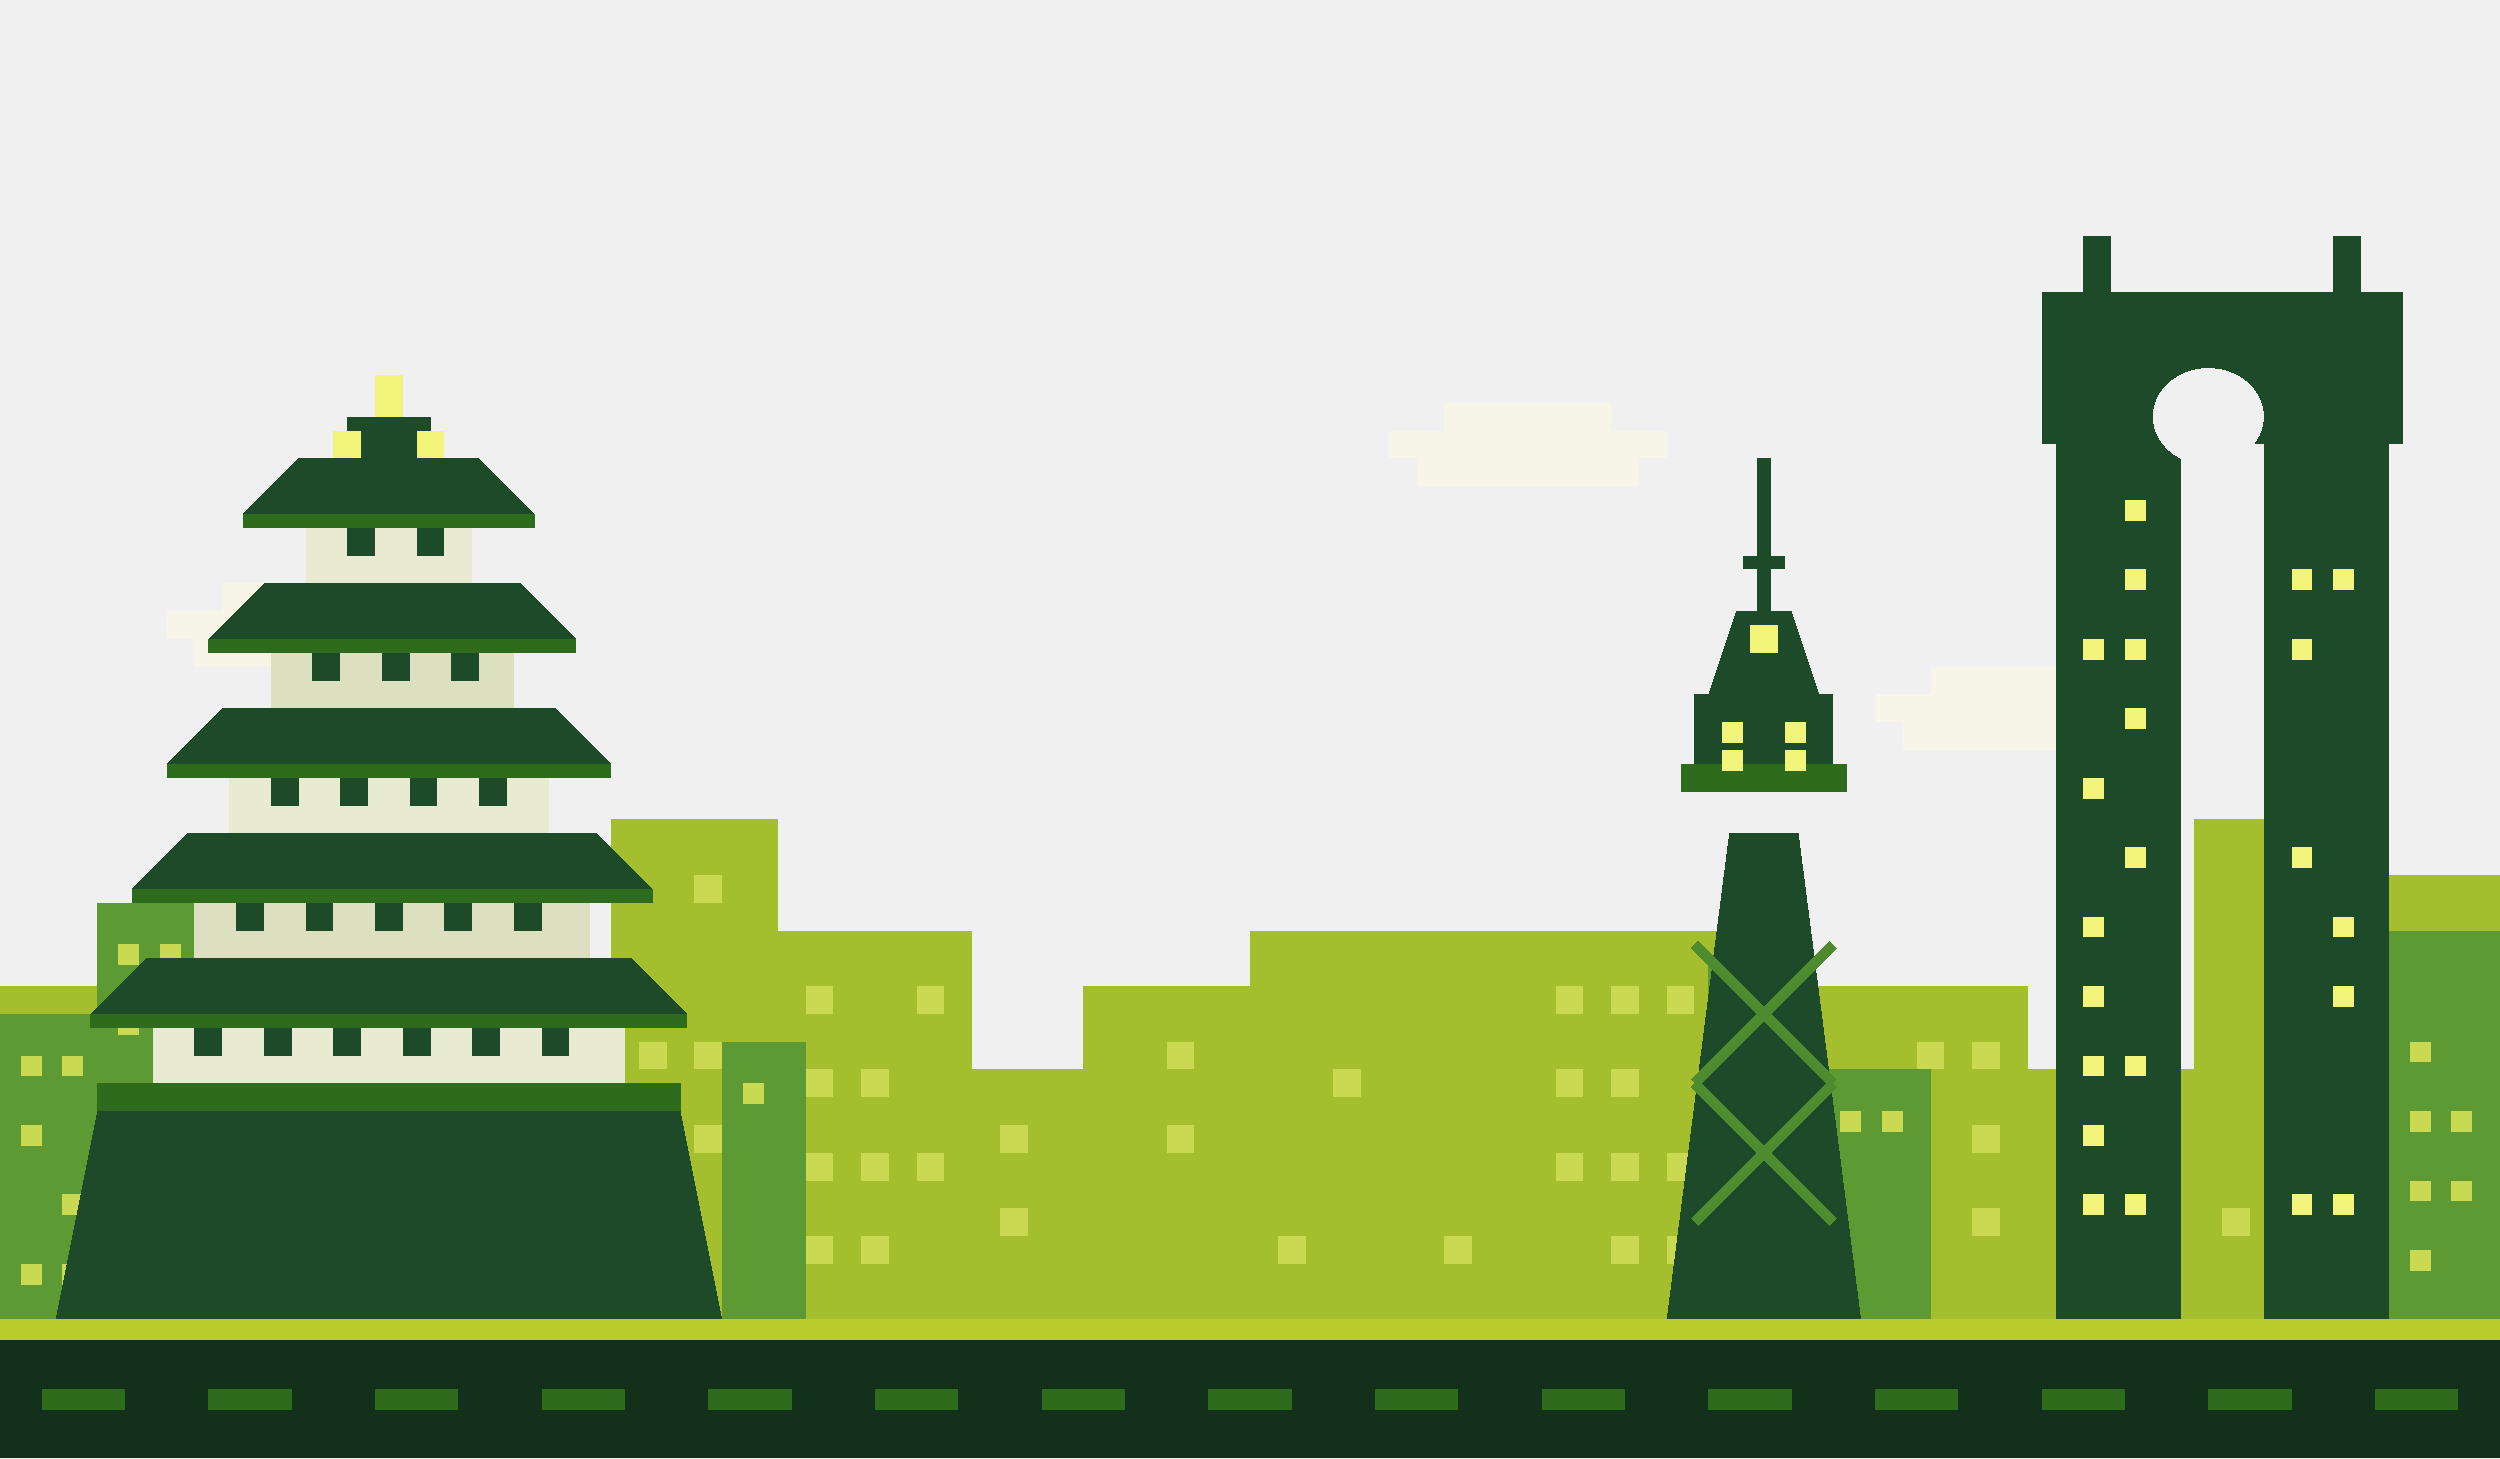
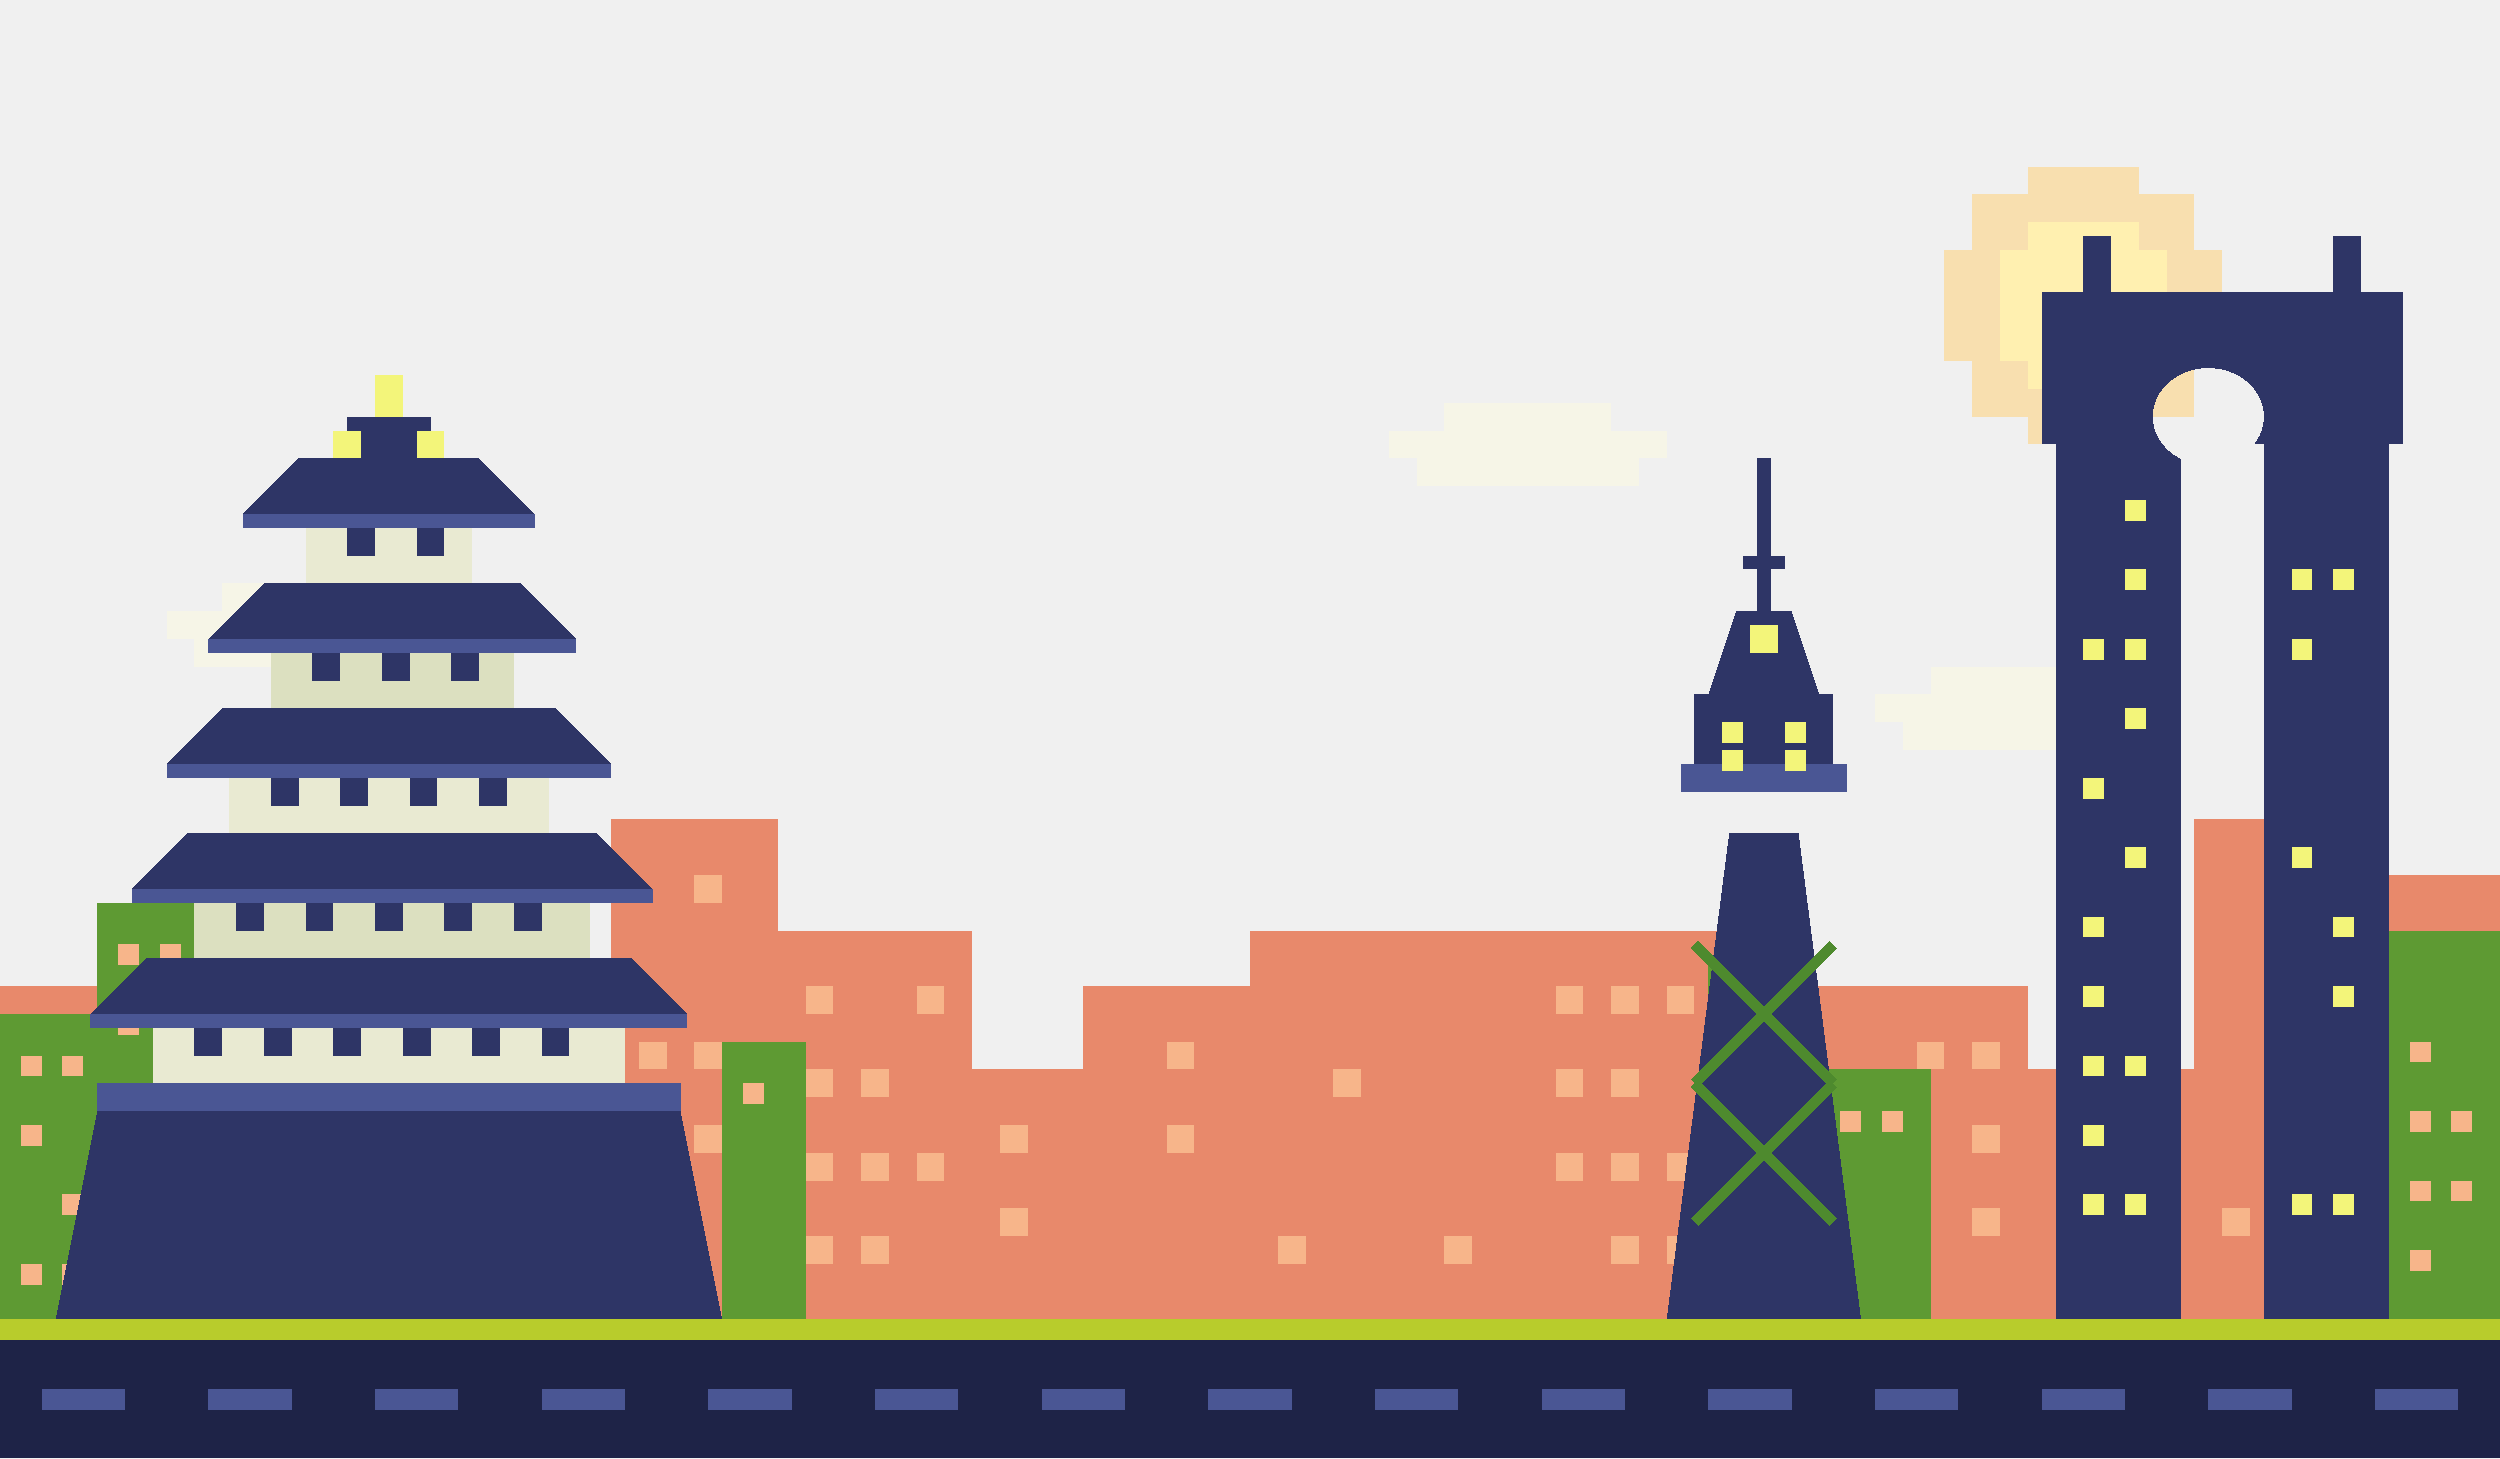
<svg xmlns="http://www.w3.org/2000/svg" viewBox="0 0 360 210" shape-rendering="crispEdges" preserveAspectRatio="xMidYMax meet" role="img" aria-label="ภาพสกายไลน์โอซาก้า มีปราสาทโอซาก้า หอซึเทนคาคุ และตึกอุเมดะสกายบิลดิ้ง">
+   <rect x="292" y="24" width="4" height="4" fill="#FFD27A" opacity="0.55" />
+   <rect x="296" y="24" width="4" height="4" fill="#FFD27A" opacity="0.55" />
+   <rect x="300" y="24" width="4" height="4" fill="#FFD27A" opacity="0.55" />
+   <rect x="304" y="24" width="4" height="4" fill="#FFD27A" opacity="0.55" />
+   <rect x="284" y="28" width="4" height="4" fill="#FFD27A" opacity="0.55" />
+   <rect x="288" y="28" width="4" height="4" fill="#FFD27A" opacity="0.55" />
+   <rect x="292" y="28" width="4" height="4" fill="#FFD27A" opacity="0.55" />
+   <rect x="296" y="28" width="4" height="4" fill="#FFD27A" opacity="0.55" />
+   <rect x="300" y="28" width="4" height="4" fill="#FFD27A" opacity="0.55" />
+   <rect x="304" y="28" width="4" height="4" fill="#FFD27A" opacity="0.55" />
+   <rect x="308" y="28" width="4" height="4" fill="#FFD27A" opacity="0.55" />
+   <rect x="312" y="28" width="4" height="4" fill="#FFD27A" opacity="0.55" />
+   <rect x="284" y="32" width="4" height="4" fill="#FFD27A" opacity="0.55" />
+   <rect x="288" y="32" width="4" height="4" fill="#FFD27A" opacity="0.55" />
+   <rect x="292" y="32" width="4" height="4" fill="#FFD27A" opacity="0.55" />
+   <rect x="296" y="32" width="4" height="4" fill="#FFD27A" opacity="0.55" />
+   <rect x="300" y="32" width="4" height="4" fill="#FFD27A" opacity="0.55" />
+   <rect x="304" y="32" width="4" height="4" fill="#FFD27A" opacity="0.55" />
+   <rect x="308" y="32" width="4" height="4" fill="#FFD27A" opacity="0.55" />
+   <rect x="312" y="32" width="4" height="4" fill="#FFD27A" opacity="0.55" />
+   <rect x="280" y="36" width="4" height="4" fill="#FFD27A" opacity="0.55" />
+   <rect x="284" y="36" width="4" height="4" fill="#FFD27A" opacity="0.55" />
+   <rect x="288" y="36" width="4" height="4" fill="#FFD27A" opacity="0.55" />
+   <rect x="292" y="36" width="4" height="4" fill="#FFD27A" opacity="0.55" />
+   <rect x="296" y="36" width="4" height="4" fill="#FFD27A" opacity="0.55" />
+   <rect x="300" y="36" width="4" height="4" fill="#FFD27A" opacity="0.55" />
+   <rect x="304" y="36" width="4" height="4" fill="#FFD27A" opacity="0.55" />
+   <rect x="308" y="36" width="4" height="4" fill="#FFD27A" opacity="0.55" />
+   <rect x="312" y="36" width="4" height="4" fill="#FFD27A" opacity="0.55" />
+   <rect x="316" y="36" width="4" height="4" fill="#FFD27A" opacity="0.55" />
+   <rect x="280" y="40" width="4" height="4" fill="#FFD27A" opacity="0.55" />
+   <rect x="284" y="40" width="4" height="4" fill="#FFD27A" opacity="0.55" />
+   <rect x="288" y="40" width="4" height="4" fill="#FFD27A" opacity="0.55" />
+   <rect x="292" y="40" width="4" height="4" fill="#FFD27A" opacity="0.55" />
+   <rect x="296" y="40" width="4" height="4" fill="#FFD27A" opacity="0.55" />
+   <rect x="300" y="40" width="4" height="4" fill="#FFD27A" opacity="0.55" />
+   <rect x="304" y="40" width="4" height="4" fill="#FFD27A" opacity="0.55" />
+   <rect x="308" y="40" width="4" height="4" fill="#FFD27A" opacity="0.55" />
+   <rect x="312" y="40" width="4" height="4" fill="#FFD27A" opacity="0.55" />
+   <rect x="316" y="40" width="4" height="4" fill="#FFD27A" opacity="0.55" />
+   <rect x="280" y="44" width="4" height="4" fill="#FFD27A" opacity="0.55" />
+   <rect x="284" y="44" width="4" height="4" fill="#FFD27A" opacity="0.55" />
+   <rect x="288" y="44" width="4" height="4" fill="#FFD27A" opacity="0.55" />
+   <rect x="292" y="44" width="4" height="4" fill="#FFD27A" opacity="0.55" />
+   <rect x="296" y="44" width="4" height="4" fill="#FFD27A" opacity="0.55" />
+   <rect x="300" y="44" width="4" height="4" fill="#FFD27A" opacity="0.55" />
+   <rect x="304" y="44" width="4" height="4" fill="#FFD27A" opacity="0.55" />
+   <rect x="308" y="44" width="4" height="4" fill="#FFD27A" opacity="0.55" />
+   <rect x="312" y="44" width="4" height="4" fill="#FFD27A" opacity="0.55" />
+   <rect x="316" y="44" width="4" height="4" fill="#FFD27A" opacity="0.55" />
+   <rect x="280" y="48" width="4" height="4" fill="#FFD27A" opacity="0.55" />
+   <rect x="284" y="48" width="4" height="4" fill="#FFD27A" opacity="0.55" />
+   <rect x="288" y="48" width="4" height="4" fill="#FFD27A" opacity="0.55" />
+   <rect x="292" y="48" width="4" height="4" fill="#FFD27A" opacity="0.55" />
+   <rect x="296" y="48" width="4" height="4" fill="#FFD27A" opacity="0.55" />
+   <rect x="300" y="48" width="4" height="4" fill="#FFD27A" opacity="0.55" />
+   <rect x="304" y="48" width="4" height="4" fill="#FFD27A" opacity="0.55" />
+   <rect x="308" y="48" width="4" height="4" fill="#FFD27A" opacity="0.55" />
+   <rect x="312" y="48" width="4" height="4" fill="#FFD27A" opacity="0.55" />
+   <rect x="316" y="48" width="4" height="4" fill="#FFD27A" opacity="0.55" />
+   <rect x="284" y="52" width="4" height="4" fill="#FFD27A" opacity="0.55" />
+   <rect x="288" y="52" width="4" height="4" fill="#FFD27A" opacity="0.55" />
+   <rect x="292" y="52" width="4" height="4" fill="#FFD27A" opacity="0.55" />
+   <rect x="296" y="52" width="4" height="4" fill="#FFD27A" opacity="0.55" />
+   <rect x="300" y="52" width="4" height="4" fill="#FFD27A" opacity="0.55" />
+   <rect x="304" y="52" width="4" height="4" fill="#FFD27A" opacity="0.55" />
+   <rect x="308" y="52" width="4" height="4" fill="#FFD27A" opacity="0.55" />
+   <rect x="312" y="52" width="4" height="4" fill="#FFD27A" opacity="0.55" />
+   <rect x="284" y="56" width="4" height="4" fill="#FFD27A" opacity="0.55" />
+   <rect x="288" y="56" width="4" height="4" fill="#FFD27A" opacity="0.55" />
+   <rect x="292" y="56" width="4" height="4" fill="#FFD27A" opacity="0.55" />
+   <rect x="296" y="56" width="4" height="4" fill="#FFD27A" opacity="0.55" />
+   <rect x="300" y="56" width="4" height="4" fill="#FFD27A" opacity="0.55" />
+   <rect x="304" y="56" width="4" height="4" fill="#FFD27A" opacity="0.55" />
+   <rect x="308" y="56" width="4" height="4" fill="#FFD27A" opacity="0.55" />
+   <rect x="312" y="56" width="4" height="4" fill="#FFD27A" opacity="0.55" />
+   <rect x="292" y="60" width="4" height="4" fill="#FFD27A" opacity="0.55" />
+   <rect x="296" y="60" width="4" height="4" fill="#FFD27A" opacity="0.55" />
+   <rect x="300" y="60" width="4" height="4" fill="#FFD27A" opacity="0.55" />
+   <rect x="304" y="60" width="4" height="4" fill="#FFD27A" opacity="0.55" />
+   <rect x="292" y="32" width="4" height="4" fill="#FFF0B0" opacity="1" />
+   <rect x="296" y="32" width="4" height="4" fill="#FFF0B0" opacity="1" />
+   <rect x="300" y="32" width="4" height="4" fill="#FFF0B0" opacity="1" />
+   <rect x="304" y="32" width="4" height="4" fill="#FFF0B0" opacity="1" />
+   <rect x="288" y="36" width="4" height="4" fill="#FFF0B0" opacity="1" />
+   <rect x="292" y="36" width="4" height="4" fill="#FFF0B0" opacity="1" />
+   <rect x="296" y="36" width="4" height="4" fill="#FFF0B0" opacity="1" />
+   <rect x="300" y="36" width="4" height="4" fill="#FFF0B0" opacity="1" />
+   <rect x="304" y="36" width="4" height="4" fill="#FFF0B0" opacity="1" />
+   <rect x="308" y="36" width="4" height="4" fill="#FFF0B0" opacity="1" />
+   <rect x="288" y="40" width="4" height="4" fill="#FFF0B0" opacity="1" />
+   <rect x="292" y="40" width="4" height="4" fill="#FFF0B0" opacity="1" />
+   <rect x="296" y="40" width="4" height="4" fill="#FFF0B0" opacity="1" />
+   <rect x="300" y="40" width="4" height="4" fill="#FFF0B0" opacity="1" />
+   <rect x="304" y="40" width="4" height="4" fill="#FFF0B0" opacity="1" />
+   <rect x="308" y="40" width="4" height="4" fill="#FFF0B0" opacity="1" />
+   <rect x="288" y="44" width="4" height="4" fill="#FFF0B0" opacity="1" />
+   <rect x="292" y="44" width="4" height="4" fill="#FFF0B0" opacity="1" />
+   <rect x="296" y="44" width="4" height="4" fill="#FFF0B0" opacity="1" />
+   <rect x="300" y="44" width="4" height="4" fill="#FFF0B0" opacity="1" />
+   <rect x="304" y="44" width="4" height="4" fill="#FFF0B0" opacity="1" />
+   <rect x="308" y="44" width="4" height="4" fill="#FFF0B0" opacity="1" />
+   <rect x="288" y="48" width="4" height="4" fill="#FFF0B0" opacity="1" />
+   <rect x="292" y="48" width="4" height="4" fill="#FFF0B0" opacity="1" />
+   <rect x="296" y="48" width="4" height="4" fill="#FFF0B0" opacity="1" />
+   <rect x="300" y="48" width="4" height="4" fill="#FFF0B0" opacity="1" />
+   <rect x="304" y="48" width="4" height="4" fill="#FFF0B0" opacity="1" />
+   <rect x="308" y="48" width="4" height="4" fill="#FFF0B0" opacity="1" />
+   <rect x="292" y="52" width="4" height="4" fill="#FFF0B0" opacity="1" />
+   <rect x="296" y="52" width="4" height="4" fill="#FFF0B0" opacity="1" />
+   <rect x="300" y="52" width="4" height="4" fill="#FFF0B0" opacity="1" />
+   <rect x="304" y="52" width="4" height="4" fill="#FFF0B0" opacity="1" />
  <rect x="32" y="84" width="24" height="4" fill="#F6F5E6" opacity=".9" />
  <rect x="24" y="88" width="40" height="4" fill="#F6F5E6" opacity=".9" />
  <rect x="28" y="92" width="32" height="4" fill="#F6F5E6" opacity=".9" />
  <rect x="208" y="58" width="24" height="4" fill="#F6F5E6" opacity=".9" />
  <rect x="200" y="62" width="40" height="4" fill="#F6F5E6" opacity=".9" />
  <rect x="204" y="66" width="32" height="4" fill="#F6F5E6" opacity=".9" />
  <rect x="278" y="96" width="24" height="4" fill="#F6F5E6" opacity=".9" />
  <rect x="270" y="100" width="40" height="4" fill="#F6F5E6" opacity=".9" />
  <rect x="274" y="104" width="32" height="4" fill="#F6F5E6" opacity=".9" />
-   <rect x="0" y="142" width="24" height="48" fill="#A5BE2E" />
-   <rect x="4" y="150" width="4" height="4" fill="#C9DA52" />
-   <rect x="12" y="150" width="4" height="4" fill="#C9DA52" />
-   <rect x="12" y="162" width="4" height="4" fill="#C9DA52" />
-   <rect x="24" y="154" width="20" height="36" fill="#A5BE2E" />
-   <rect x="28" y="162" width="4" height="4" fill="#C9DA52" />
-   <rect x="36" y="162" width="4" height="4" fill="#C9DA52" />
-   <rect x="28" y="174" width="4" height="4" fill="#C9DA52" />
-   <rect x="44" y="118" width="16" height="72" fill="#A5BE2E" />
-   <rect x="48" y="126" width="4" height="4" fill="#C9DA52" />
-   <rect x="48" y="138" width="4" height="4" fill="#C9DA52" />
-   <rect x="60" y="154" width="28" height="36" fill="#A5BE2E" />
-   <rect x="72" y="162" width="4" height="4" fill="#C9DA52" />
-   <rect x="64" y="174" width="4" height="4" fill="#C9DA52" />
-   <rect x="72" y="174" width="4" height="4" fill="#C9DA52" />
-   <rect x="80" y="174" width="4" height="4" fill="#C9DA52" />
-   <rect x="88" y="118" width="24" height="72" fill="#A5BE2E" />
-   <rect x="100" y="126" width="4" height="4" fill="#C9DA52" />
-   <rect x="92" y="150" width="4" height="4" fill="#C9DA52" />
-   <rect x="100" y="150" width="4" height="4" fill="#C9DA52" />
-   <rect x="92" y="162" width="4" height="4" fill="#C9DA52" />
-   <rect x="100" y="162" width="4" height="4" fill="#C9DA52" />
-   <rect x="92" y="174" width="4" height="4" fill="#C9DA52" />
-   <rect x="112" y="134" width="28" height="56" fill="#A5BE2E" />
-   <rect x="116" y="142" width="4" height="4" fill="#C9DA52" />
-   <rect x="132" y="142" width="4" height="4" fill="#C9DA52" />
-   <rect x="116" y="154" width="4" height="4" fill="#C9DA52" />
-   <rect x="124" y="154" width="4" height="4" fill="#C9DA52" />
-   <rect x="116" y="166" width="4" height="4" fill="#C9DA52" />
-   <rect x="124" y="166" width="4" height="4" fill="#C9DA52" />
-   <rect x="132" y="166" width="4" height="4" fill="#C9DA52" />
-   <rect x="116" y="178" width="4" height="4" fill="#C9DA52" />
-   <rect x="124" y="178" width="4" height="4" fill="#C9DA52" />
-   <rect x="140" y="154" width="16" height="36" fill="#A5BE2E" />
-   <rect x="144" y="162" width="4" height="4" fill="#C9DA52" />
-   <rect x="144" y="174" width="4" height="4" fill="#C9DA52" />
-   <rect x="156" y="142" width="24" height="48" fill="#A5BE2E" />
-   <rect x="168" y="150" width="4" height="4" fill="#C9DA52" />
-   <rect x="168" y="162" width="4" height="4" fill="#C9DA52" />
-   <rect x="180" y="134" width="24" height="56" fill="#A5BE2E" />
-   <rect x="192" y="154" width="4" height="4" fill="#C9DA52" />
-   <rect x="184" y="178" width="4" height="4" fill="#C9DA52" />
-   <rect x="204" y="134" width="16" height="56" fill="#A5BE2E" />
-   <rect x="208" y="178" width="4" height="4" fill="#C9DA52" />
-   <rect x="220" y="134" width="28" height="56" fill="#A5BE2E" />
-   <rect x="224" y="142" width="4" height="4" fill="#C9DA52" />
-   <rect x="232" y="142" width="4" height="4" fill="#C9DA52" />
-   <rect x="240" y="142" width="4" height="4" fill="#C9DA52" />
-   <rect x="224" y="154" width="4" height="4" fill="#C9DA52" />
-   <rect x="232" y="154" width="4" height="4" fill="#C9DA52" />
-   <rect x="224" y="166" width="4" height="4" fill="#C9DA52" />
-   <rect x="232" y="166" width="4" height="4" fill="#C9DA52" />
-   <rect x="240" y="166" width="4" height="4" fill="#C9DA52" />
-   <rect x="232" y="178" width="4" height="4" fill="#C9DA52" />
-   <rect x="240" y="178" width="4" height="4" fill="#C9DA52" />
-   <rect x="248" y="142" width="24" height="48" fill="#A5BE2E" />
-   <rect x="252" y="162" width="4" height="4" fill="#C9DA52" />
-   <rect x="260" y="162" width="4" height="4" fill="#C9DA52" />
-   <rect x="252" y="174" width="4" height="4" fill="#C9DA52" />
-   <rect x="272" y="142" width="20" height="48" fill="#A5BE2E" />
-   <rect x="276" y="150" width="4" height="4" fill="#C9DA52" />
-   <rect x="284" y="150" width="4" height="4" fill="#C9DA52" />
-   <rect x="284" y="162" width="4" height="4" fill="#C9DA52" />
-   <rect x="284" y="174" width="4" height="4" fill="#C9DA52" />
-   <rect x="292" y="154" width="24" height="36" fill="#A5BE2E" />
-   <rect x="296" y="162" width="4" height="4" fill="#C9DA52" />
-   <rect x="304" y="162" width="4" height="4" fill="#C9DA52" />
-   <rect x="304" y="174" width="4" height="4" fill="#C9DA52" />
-   <rect x="316" y="118" width="20" height="72" fill="#A5BE2E" />
-   <rect x="328" y="138" width="4" height="4" fill="#C9DA52" />
-   <rect x="320" y="174" width="4" height="4" fill="#C9DA52" />
-   <rect x="328" y="174" width="4" height="4" fill="#C9DA52" />
-   <rect x="336" y="126" width="28" height="64" fill="#A5BE2E" />
-   <rect x="340" y="134" width="4" height="4" fill="#C9DA52" />
-   <rect x="348" y="134" width="4" height="4" fill="#C9DA52" />
-   <rect x="356" y="134" width="4" height="4" fill="#C9DA52" />
-   <rect x="340" y="146" width="4" height="4" fill="#C9DA52" />
-   <rect x="348" y="146" width="4" height="4" fill="#C9DA52" />
-   <rect x="356" y="146" width="4" height="4" fill="#C9DA52" />
-   <rect x="340" y="158" width="4" height="4" fill="#C9DA52" />
-   <rect x="348" y="158" width="4" height="4" fill="#C9DA52" />
-   <rect x="356" y="158" width="4" height="4" fill="#C9DA52" />
-   <rect x="340" y="170" width="4" height="4" fill="#C9DA52" />
-   <rect x="348" y="170" width="4" height="4" fill="#C9DA52" />
-   <rect x="348" y="182" width="4" height="4" fill="#C9DA52" />
-   <rect x="356" y="182" width="4" height="4" fill="#C9DA52" />
+   <rect x="0" y="142" width="24" height="48" fill="#E8896B" />
+   <rect x="4" y="150" width="4" height="4" fill="#F7B58A" />
+   <rect x="12" y="150" width="4" height="4" fill="#F7B58A" />
+   <rect x="12" y="162" width="4" height="4" fill="#F7B58A" />
+   <rect x="24" y="154" width="20" height="36" fill="#E8896B" />
+   <rect x="28" y="162" width="4" height="4" fill="#F7B58A" />
+   <rect x="36" y="162" width="4" height="4" fill="#F7B58A" />
+   <rect x="28" y="174" width="4" height="4" fill="#F7B58A" />
+   <rect x="44" y="118" width="16" height="72" fill="#E8896B" />
+   <rect x="48" y="126" width="4" height="4" fill="#F7B58A" />
+   <rect x="48" y="138" width="4" height="4" fill="#F7B58A" />
+   <rect x="60" y="154" width="28" height="36" fill="#E8896B" />
+   <rect x="72" y="162" width="4" height="4" fill="#F7B58A" />
+   <rect x="64" y="174" width="4" height="4" fill="#F7B58A" />
+   <rect x="72" y="174" width="4" height="4" fill="#F7B58A" />
+   <rect x="80" y="174" width="4" height="4" fill="#F7B58A" />
+   <rect x="88" y="118" width="24" height="72" fill="#E8896B" />
+   <rect x="100" y="126" width="4" height="4" fill="#F7B58A" />
+   <rect x="92" y="150" width="4" height="4" fill="#F7B58A" />
+   <rect x="100" y="150" width="4" height="4" fill="#F7B58A" />
+   <rect x="92" y="162" width="4" height="4" fill="#F7B58A" />
+   <rect x="100" y="162" width="4" height="4" fill="#F7B58A" />
+   <rect x="92" y="174" width="4" height="4" fill="#F7B58A" />
+   <rect x="112" y="134" width="28" height="56" fill="#E8896B" />
+   <rect x="116" y="142" width="4" height="4" fill="#F7B58A" />
+   <rect x="132" y="142" width="4" height="4" fill="#F7B58A" />
+   <rect x="116" y="154" width="4" height="4" fill="#F7B58A" />
+   <rect x="124" y="154" width="4" height="4" fill="#F7B58A" />
+   <rect x="116" y="166" width="4" height="4" fill="#F7B58A" />
+   <rect x="124" y="166" width="4" height="4" fill="#F7B58A" />
+   <rect x="132" y="166" width="4" height="4" fill="#F7B58A" />
+   <rect x="116" y="178" width="4" height="4" fill="#F7B58A" />
+   <rect x="124" y="178" width="4" height="4" fill="#F7B58A" />
+   <rect x="140" y="154" width="16" height="36" fill="#E8896B" />
+   <rect x="144" y="162" width="4" height="4" fill="#F7B58A" />
+   <rect x="144" y="174" width="4" height="4" fill="#F7B58A" />
+   <rect x="156" y="142" width="24" height="48" fill="#E8896B" />
+   <rect x="168" y="150" width="4" height="4" fill="#F7B58A" />
+   <rect x="168" y="162" width="4" height="4" fill="#F7B58A" />
+   <rect x="180" y="134" width="24" height="56" fill="#E8896B" />
+   <rect x="192" y="154" width="4" height="4" fill="#F7B58A" />
+   <rect x="184" y="178" width="4" height="4" fill="#F7B58A" />
+   <rect x="204" y="134" width="16" height="56" fill="#E8896B" />
+   <rect x="208" y="178" width="4" height="4" fill="#F7B58A" />
+   <rect x="220" y="134" width="28" height="56" fill="#E8896B" />
+   <rect x="224" y="142" width="4" height="4" fill="#F7B58A" />
+   <rect x="232" y="142" width="4" height="4" fill="#F7B58A" />
+   <rect x="240" y="142" width="4" height="4" fill="#F7B58A" />
+   <rect x="224" y="154" width="4" height="4" fill="#F7B58A" />
+   <rect x="232" y="154" width="4" height="4" fill="#F7B58A" />
+   <rect x="224" y="166" width="4" height="4" fill="#F7B58A" />
+   <rect x="232" y="166" width="4" height="4" fill="#F7B58A" />
+   <rect x="240" y="166" width="4" height="4" fill="#F7B58A" />
+   <rect x="232" y="178" width="4" height="4" fill="#F7B58A" />
+   <rect x="240" y="178" width="4" height="4" fill="#F7B58A" />
+   <rect x="248" y="142" width="24" height="48" fill="#E8896B" />
+   <rect x="252" y="162" width="4" height="4" fill="#F7B58A" />
+   <rect x="260" y="162" width="4" height="4" fill="#F7B58A" />
+   <rect x="252" y="174" width="4" height="4" fill="#F7B58A" />
+   <rect x="272" y="142" width="20" height="48" fill="#E8896B" />
+   <rect x="276" y="150" width="4" height="4" fill="#F7B58A" />
+   <rect x="284" y="150" width="4" height="4" fill="#F7B58A" />
+   <rect x="284" y="162" width="4" height="4" fill="#F7B58A" />
+   <rect x="284" y="174" width="4" height="4" fill="#F7B58A" />
+   <rect x="292" y="154" width="24" height="36" fill="#E8896B" />
+   <rect x="296" y="162" width="4" height="4" fill="#F7B58A" />
+   <rect x="304" y="162" width="4" height="4" fill="#F7B58A" />
+   <rect x="304" y="174" width="4" height="4" fill="#F7B58A" />
+   <rect x="316" y="118" width="20" height="72" fill="#E8896B" />
+   <rect x="328" y="138" width="4" height="4" fill="#F7B58A" />
+   <rect x="320" y="174" width="4" height="4" fill="#F7B58A" />
+   <rect x="328" y="174" width="4" height="4" fill="#F7B58A" />
+   <rect x="336" y="126" width="28" height="64" fill="#E8896B" />
+   <rect x="340" y="134" width="4" height="4" fill="#F7B58A" />
+   <rect x="348" y="134" width="4" height="4" fill="#F7B58A" />
+   <rect x="356" y="134" width="4" height="4" fill="#F7B58A" />
+   <rect x="340" y="146" width="4" height="4" fill="#F7B58A" />
+   <rect x="348" y="146" width="4" height="4" fill="#F7B58A" />
+   <rect x="356" y="146" width="4" height="4" fill="#F7B58A" />
+   <rect x="340" y="158" width="4" height="4" fill="#F7B58A" />
+   <rect x="348" y="158" width="4" height="4" fill="#F7B58A" />
+   <rect x="356" y="158" width="4" height="4" fill="#F7B58A" />
+   <rect x="340" y="170" width="4" height="4" fill="#F7B58A" />
+   <rect x="348" y="170" width="4" height="4" fill="#F7B58A" />
+   <rect x="348" y="182" width="4" height="4" fill="#F7B58A" />
+   <rect x="356" y="182" width="4" height="4" fill="#F7B58A" />
  <rect x="0" y="146" width="14" height="44" fill="#5E9A33" />
-   <rect x="3" y="152" width="3" height="3" fill="#C9DA52" />
-   <rect x="9" y="152" width="3" height="3" fill="#C9DA52" />
-   <rect x="3" y="162" width="3" height="3" fill="#C9DA52" />
-   <rect x="9" y="172" width="3" height="3" fill="#C9DA52" />
-   <rect x="3" y="182" width="3" height="3" fill="#C9DA52" />
-   <rect x="9" y="182" width="3" height="3" fill="#C9DA52" />
+   <rect x="3" y="152" width="3" height="3" fill="#F7B58A" />
+   <rect x="9" y="152" width="3" height="3" fill="#F7B58A" />
+   <rect x="3" y="162" width="3" height="3" fill="#F7B58A" />
+   <rect x="9" y="172" width="3" height="3" fill="#F7B58A" />
+   <rect x="3" y="182" width="3" height="3" fill="#F7B58A" />
+   <rect x="9" y="182" width="3" height="3" fill="#F7B58A" />
  <rect x="14" y="130" width="18" height="60" fill="#5E9A33" />
-   <rect x="17" y="136" width="3" height="3" fill="#C9DA52" />
-   <rect x="23" y="136" width="3" height="3" fill="#C9DA52" />
-   <rect x="17" y="146" width="3" height="3" fill="#C9DA52" />
-   <rect x="17" y="156" width="3" height="3" fill="#C9DA52" />
-   <rect x="23" y="156" width="3" height="3" fill="#C9DA52" />
-   <rect x="17" y="176" width="3" height="3" fill="#C9DA52" />
+   <rect x="17" y="136" width="3" height="3" fill="#F7B58A" />
+   <rect x="23" y="136" width="3" height="3" fill="#F7B58A" />
+   <rect x="17" y="146" width="3" height="3" fill="#F7B58A" />
+   <rect x="17" y="156" width="3" height="3" fill="#F7B58A" />
+   <rect x="23" y="156" width="3" height="3" fill="#F7B58A" />
+   <rect x="17" y="176" width="3" height="3" fill="#F7B58A" />
  <rect x="104" y="150" width="12" height="40" fill="#5E9A33" />
-   <rect x="107" y="156" width="3" height="3" fill="#C9DA52" />
+   <rect x="107" y="156" width="3" height="3" fill="#F7B58A" />
  <rect x="246" y="138" width="14" height="52" fill="#5E9A33" />
-   <rect x="249" y="154" width="3" height="3" fill="#C9DA52" />
-   <rect x="255" y="154" width="3" height="3" fill="#C9DA52" />
-   <rect x="249" y="164" width="3" height="3" fill="#C9DA52" />
+   <rect x="249" y="154" width="3" height="3" fill="#F7B58A" />
+   <rect x="255" y="154" width="3" height="3" fill="#F7B58A" />
+   <rect x="249" y="164" width="3" height="3" fill="#F7B58A" />
  <rect x="262" y="154" width="16" height="36" fill="#5E9A33" />
-   <rect x="265" y="160" width="3" height="3" fill="#C9DA52" />
-   <rect x="271" y="160" width="3" height="3" fill="#C9DA52" />
+   <rect x="265" y="160" width="3" height="3" fill="#F7B58A" />
+   <rect x="271" y="160" width="3" height="3" fill="#F7B58A" />
  <rect x="344" y="134" width="16" height="56" fill="#5E9A33" />
-   <rect x="347" y="150" width="3" height="3" fill="#C9DA52" />
-   <rect x="347" y="160" width="3" height="3" fill="#C9DA52" />
-   <rect x="353" y="160" width="3" height="3" fill="#C9DA52" />
-   <rect x="347" y="170" width="3" height="3" fill="#C9DA52" />
-   <rect x="353" y="170" width="3" height="3" fill="#C9DA52" />
-   <rect x="347" y="180" width="3" height="3" fill="#C9DA52" />
-   <polygon points="8,190 14,160 98,160 104,190" fill="#1D4A29" />
-   <rect x="14" y="156" width="84" height="4" fill="#2F6B1C" />
+   <rect x="347" y="150" width="3" height="3" fill="#F7B58A" />
+   <rect x="347" y="160" width="3" height="3" fill="#F7B58A" />
+   <rect x="353" y="160" width="3" height="3" fill="#F7B58A" />
+   <rect x="347" y="170" width="3" height="3" fill="#F7B58A" />
+   <rect x="353" y="170" width="3" height="3" fill="#F7B58A" />
+   <rect x="347" y="180" width="3" height="3" fill="#F7B58A" />
+   <polygon points="8,190 14,160 98,160 104,190" fill="#2E3566" />
+   <rect x="14" y="156" width="84" height="4" fill="#4A5694" />
  <rect x="22" y="144" width="68" height="12" fill="#E9EAD2" />
-   <rect x="28" y="148" width="4" height="4" fill="#1D4A29" />
-   <rect x="38" y="148" width="4" height="4" fill="#1D4A29" />
-   <rect x="48" y="148" width="4" height="4" fill="#1D4A29" />
-   <rect x="58" y="148" width="4" height="4" fill="#1D4A29" />
-   <rect x="68" y="148" width="4" height="4" fill="#1D4A29" />
-   <rect x="78" y="148" width="4" height="4" fill="#1D4A29" />
-   <polygon points="13,146 99,146 91,138 21,138" fill="#1D4A29" />
-   <rect x="13" y="146" width="86" height="2" fill="#2F6B1C" />
+   <rect x="28" y="148" width="4" height="4" fill="#2E3566" />
+   <rect x="38" y="148" width="4" height="4" fill="#2E3566" />
+   <rect x="48" y="148" width="4" height="4" fill="#2E3566" />
+   <rect x="58" y="148" width="4" height="4" fill="#2E3566" />
+   <rect x="68" y="148" width="4" height="4" fill="#2E3566" />
+   <rect x="78" y="148" width="4" height="4" fill="#2E3566" />
+   <polygon points="13,146 99,146 91,138 21,138" fill="#2E3566" />
+   <rect x="13" y="146" width="86" height="2" fill="#4A5694" />
  <rect x="28" y="126" width="57" height="12" fill="#DCE0C0" />
-   <rect x="34" y="130" width="4" height="4" fill="#1D4A29" />
-   <rect x="44" y="130" width="4" height="4" fill="#1D4A29" />
-   <rect x="54" y="130" width="4" height="4" fill="#1D4A29" />
-   <rect x="64" y="130" width="4" height="4" fill="#1D4A29" />
-   <rect x="74" y="130" width="4" height="4" fill="#1D4A29" />
-   <polygon points="19,128 94,128 86,120 27,120" fill="#1D4A29" />
-   <rect x="19" y="128" width="75" height="2" fill="#2F6B1C" />
+   <rect x="34" y="130" width="4" height="4" fill="#2E3566" />
+   <rect x="44" y="130" width="4" height="4" fill="#2E3566" />
+   <rect x="54" y="130" width="4" height="4" fill="#2E3566" />
+   <rect x="64" y="130" width="4" height="4" fill="#2E3566" />
+   <rect x="74" y="130" width="4" height="4" fill="#2E3566" />
+   <polygon points="19,128 94,128 86,120 27,120" fill="#2E3566" />
+   <rect x="19" y="128" width="75" height="2" fill="#4A5694" />
  <rect x="33" y="108" width="46" height="12" fill="#E9EAD2" />
-   <rect x="39" y="112" width="4" height="4" fill="#1D4A29" />
-   <rect x="49" y="112" width="4" height="4" fill="#1D4A29" />
-   <rect x="59" y="112" width="4" height="4" fill="#1D4A29" />
-   <rect x="69" y="112" width="4" height="4" fill="#1D4A29" />
-   <polygon points="24,110 88,110 80,102 32,102" fill="#1D4A29" />
-   <rect x="24" y="110" width="64" height="2" fill="#2F6B1C" />
+   <rect x="39" y="112" width="4" height="4" fill="#2E3566" />
+   <rect x="49" y="112" width="4" height="4" fill="#2E3566" />
+   <rect x="59" y="112" width="4" height="4" fill="#2E3566" />
+   <rect x="69" y="112" width="4" height="4" fill="#2E3566" />
+   <polygon points="24,110 88,110 80,102 32,102" fill="#2E3566" />
+   <rect x="24" y="110" width="64" height="2" fill="#4A5694" />
  <rect x="39" y="90" width="35" height="12" fill="#DCE0C0" />
-   <rect x="45" y="94" width="4" height="4" fill="#1D4A29" />
-   <rect x="55" y="94" width="4" height="4" fill="#1D4A29" />
-   <rect x="65" y="94" width="4" height="4" fill="#1D4A29" />
-   <polygon points="30,92 83,92 75,84 38,84" fill="#1D4A29" />
-   <rect x="30" y="92" width="53" height="2" fill="#2F6B1C" />
+   <rect x="45" y="94" width="4" height="4" fill="#2E3566" />
+   <rect x="55" y="94" width="4" height="4" fill="#2E3566" />
+   <rect x="65" y="94" width="4" height="4" fill="#2E3566" />
+   <polygon points="30,92 83,92 75,84 38,84" fill="#2E3566" />
+   <rect x="30" y="92" width="53" height="2" fill="#4A5694" />
  <rect x="44" y="72" width="24" height="12" fill="#E9EAD2" />
-   <rect x="50" y="76" width="4" height="4" fill="#1D4A29" />
-   <rect x="60" y="76" width="4" height="4" fill="#1D4A29" />
-   <polygon points="35,74 77,74 69,66 43,66" fill="#1D4A29" />
-   <rect x="35" y="74" width="42" height="2" fill="#2F6B1C" />
-   <rect x="50" y="60" width="12" height="6" fill="#1D4A29" />
+   <rect x="50" y="76" width="4" height="4" fill="#2E3566" />
+   <rect x="60" y="76" width="4" height="4" fill="#2E3566" />
+   <polygon points="35,74 77,74 69,66 43,66" fill="#2E3566" />
+   <rect x="35" y="74" width="42" height="2" fill="#4A5694" />
+   <rect x="50" y="60" width="12" height="6" fill="#2E3566" />
  <rect x="54" y="54" width="4" height="6" fill="#F3F57A" />
  <rect x="48" y="62" width="4" height="4" fill="#F3F57A" />
  <rect x="60" y="62" width="4" height="4" fill="#F3F57A" />
-   <polygon points="240,190 249,120 259,120 268,190" fill="#1D4A29" />
-   <rect x="251" y="120" width="6" height="14" fill="#1D4A29" />
-   <rect x="244" y="100" width="20" height="12" fill="#1D4A29" />
-   <rect x="242" y="110" width="24" height="4" fill="#2F6B1C" />
-   <polygon points="246,100 262,100 258,88 250,88" fill="#1D4A29" />
-   <rect x="253" y="66" width="2" height="22" fill="#1D4A29" />
-   <rect x="251" y="80" width="6" height="2" fill="#1D4A29" />
+   <polygon points="240,190 249,120 259,120 268,190" fill="#2E3566" />
+   <rect x="251" y="120" width="6" height="14" fill="#2E3566" />
+   <rect x="244" y="100" width="20" height="12" fill="#2E3566" />
+   <rect x="242" y="110" width="24" height="4" fill="#4A5694" />
+   <polygon points="246,100 262,100 258,88 250,88" fill="#2E3566" />
+   <rect x="253" y="66" width="2" height="22" fill="#2E3566" />
+   <rect x="251" y="80" width="6" height="2" fill="#2E3566" />
  <rect x="252" y="90" width="4" height="4" fill="#F3F57A" />
  <path d="M244 156 L264 176 M264 156 L244 176" stroke="#4E8A2E" stroke-width="1.5" fill="none" />
  <path d="M244 136 L264 156 M264 136 L244 156" stroke="#4E8A2E" stroke-width="1.5" fill="none" />
  <rect x="248" y="104" width="3" height="3" fill="#F3F57A" />
  <rect x="257" y="104" width="3" height="3" fill="#F3F57A" />
  <rect x="248" y="108" width="3" height="3" fill="#F3F57A" />
  <rect x="257" y="108" width="3" height="3" fill="#F3F57A" />
  <mask id="hole">
    <rect width="360" height="210" fill="#fff" />
    <ellipse cx="318" cy="60" rx="8" ry="7" fill="#000" />
  </mask>
  <g mask="url(#hole)">
-     <rect x="296" y="42" width="18" height="148" fill="#1D4A29" />
-     <rect x="326" y="42" width="18" height="148" fill="#1D4A29" />
-     <rect x="294" y="42" width="52" height="22" fill="#1D4A29" />
+     <rect x="296" y="42" width="18" height="148" fill="#2E3566" />
+     <rect x="326" y="42" width="18" height="148" fill="#2E3566" />
+     <rect x="294" y="42" width="52" height="22" fill="#2E3566" />
  </g>
-   <rect x="300" y="34" width="4" height="8" fill="#1D4A29" />
-   <rect x="336" y="34" width="4" height="8" fill="#1D4A29" />
+   <rect x="300" y="34" width="4" height="8" fill="#2E3566" />
+   <rect x="336" y="34" width="4" height="8" fill="#2E3566" />
  <rect x="306" y="72" width="3" height="3" fill="#F3F57A" />
  <rect x="306" y="82" width="3" height="3" fill="#F3F57A" />
  <rect x="330" y="82" width="3" height="3" fill="#F3F57A" />
  <rect x="336" y="82" width="3" height="3" fill="#F3F57A" />
  <rect x="300" y="92" width="3" height="3" fill="#F3F57A" />
  <rect x="306" y="92" width="3" height="3" fill="#F3F57A" />
  <rect x="330" y="92" width="3" height="3" fill="#F3F57A" />
  <rect x="306" y="102" width="3" height="3" fill="#F3F57A" />
  <rect x="300" y="112" width="3" height="3" fill="#F3F57A" />
  <rect x="306" y="122" width="3" height="3" fill="#F3F57A" />
  <rect x="330" y="122" width="3" height="3" fill="#F3F57A" />
  <rect x="300" y="132" width="3" height="3" fill="#F3F57A" />
  <rect x="336" y="132" width="3" height="3" fill="#F3F57A" />
  <rect x="300" y="142" width="3" height="3" fill="#F3F57A" />
  <rect x="336" y="142" width="3" height="3" fill="#F3F57A" />
  <rect x="300" y="152" width="3" height="3" fill="#F3F57A" />
  <rect x="306" y="152" width="3" height="3" fill="#F3F57A" />
  <rect x="300" y="162" width="3" height="3" fill="#F3F57A" />
  <rect x="300" y="172" width="3" height="3" fill="#F3F57A" />
  <rect x="306" y="172" width="3" height="3" fill="#F3F57A" />
  <rect x="330" y="172" width="3" height="3" fill="#F3F57A" />
  <rect x="336" y="172" width="3" height="3" fill="#F3F57A" />
-   <rect x="0" y="190" width="360" height="20" fill="#12301A" />
+   <rect x="0" y="190" width="360" height="20" fill="#1E2347" />
  <rect x="0" y="190" width="360" height="3" fill="#B8CC2C" />
-   <rect x="6" y="200" width="12" height="3" fill="#2F6B1C" />
-   <rect x="30" y="200" width="12" height="3" fill="#2F6B1C" />
-   <rect x="54" y="200" width="12" height="3" fill="#2F6B1C" />
-   <rect x="78" y="200" width="12" height="3" fill="#2F6B1C" />
-   <rect x="102" y="200" width="12" height="3" fill="#2F6B1C" />
-   <rect x="126" y="200" width="12" height="3" fill="#2F6B1C" />
-   <rect x="150" y="200" width="12" height="3" fill="#2F6B1C" />
-   <rect x="174" y="200" width="12" height="3" fill="#2F6B1C" />
-   <rect x="198" y="200" width="12" height="3" fill="#2F6B1C" />
-   <rect x="222" y="200" width="12" height="3" fill="#2F6B1C" />
-   <rect x="246" y="200" width="12" height="3" fill="#2F6B1C" />
-   <rect x="270" y="200" width="12" height="3" fill="#2F6B1C" />
-   <rect x="294" y="200" width="12" height="3" fill="#2F6B1C" />
-   <rect x="318" y="200" width="12" height="3" fill="#2F6B1C" />
-   <rect x="342" y="200" width="12" height="3" fill="#2F6B1C" />
+   <rect x="6" y="200" width="12" height="3" fill="#4A5694" />
+   <rect x="30" y="200" width="12" height="3" fill="#4A5694" />
+   <rect x="54" y="200" width="12" height="3" fill="#4A5694" />
+   <rect x="78" y="200" width="12" height="3" fill="#4A5694" />
+   <rect x="102" y="200" width="12" height="3" fill="#4A5694" />
+   <rect x="126" y="200" width="12" height="3" fill="#4A5694" />
+   <rect x="150" y="200" width="12" height="3" fill="#4A5694" />
+   <rect x="174" y="200" width="12" height="3" fill="#4A5694" />
+   <rect x="198" y="200" width="12" height="3" fill="#4A5694" />
+   <rect x="222" y="200" width="12" height="3" fill="#4A5694" />
+   <rect x="246" y="200" width="12" height="3" fill="#4A5694" />
+   <rect x="270" y="200" width="12" height="3" fill="#4A5694" />
+   <rect x="294" y="200" width="12" height="3" fill="#4A5694" />
+   <rect x="318" y="200" width="12" height="3" fill="#4A5694" />
+   <rect x="342" y="200" width="12" height="3" fill="#4A5694" />
</svg>
